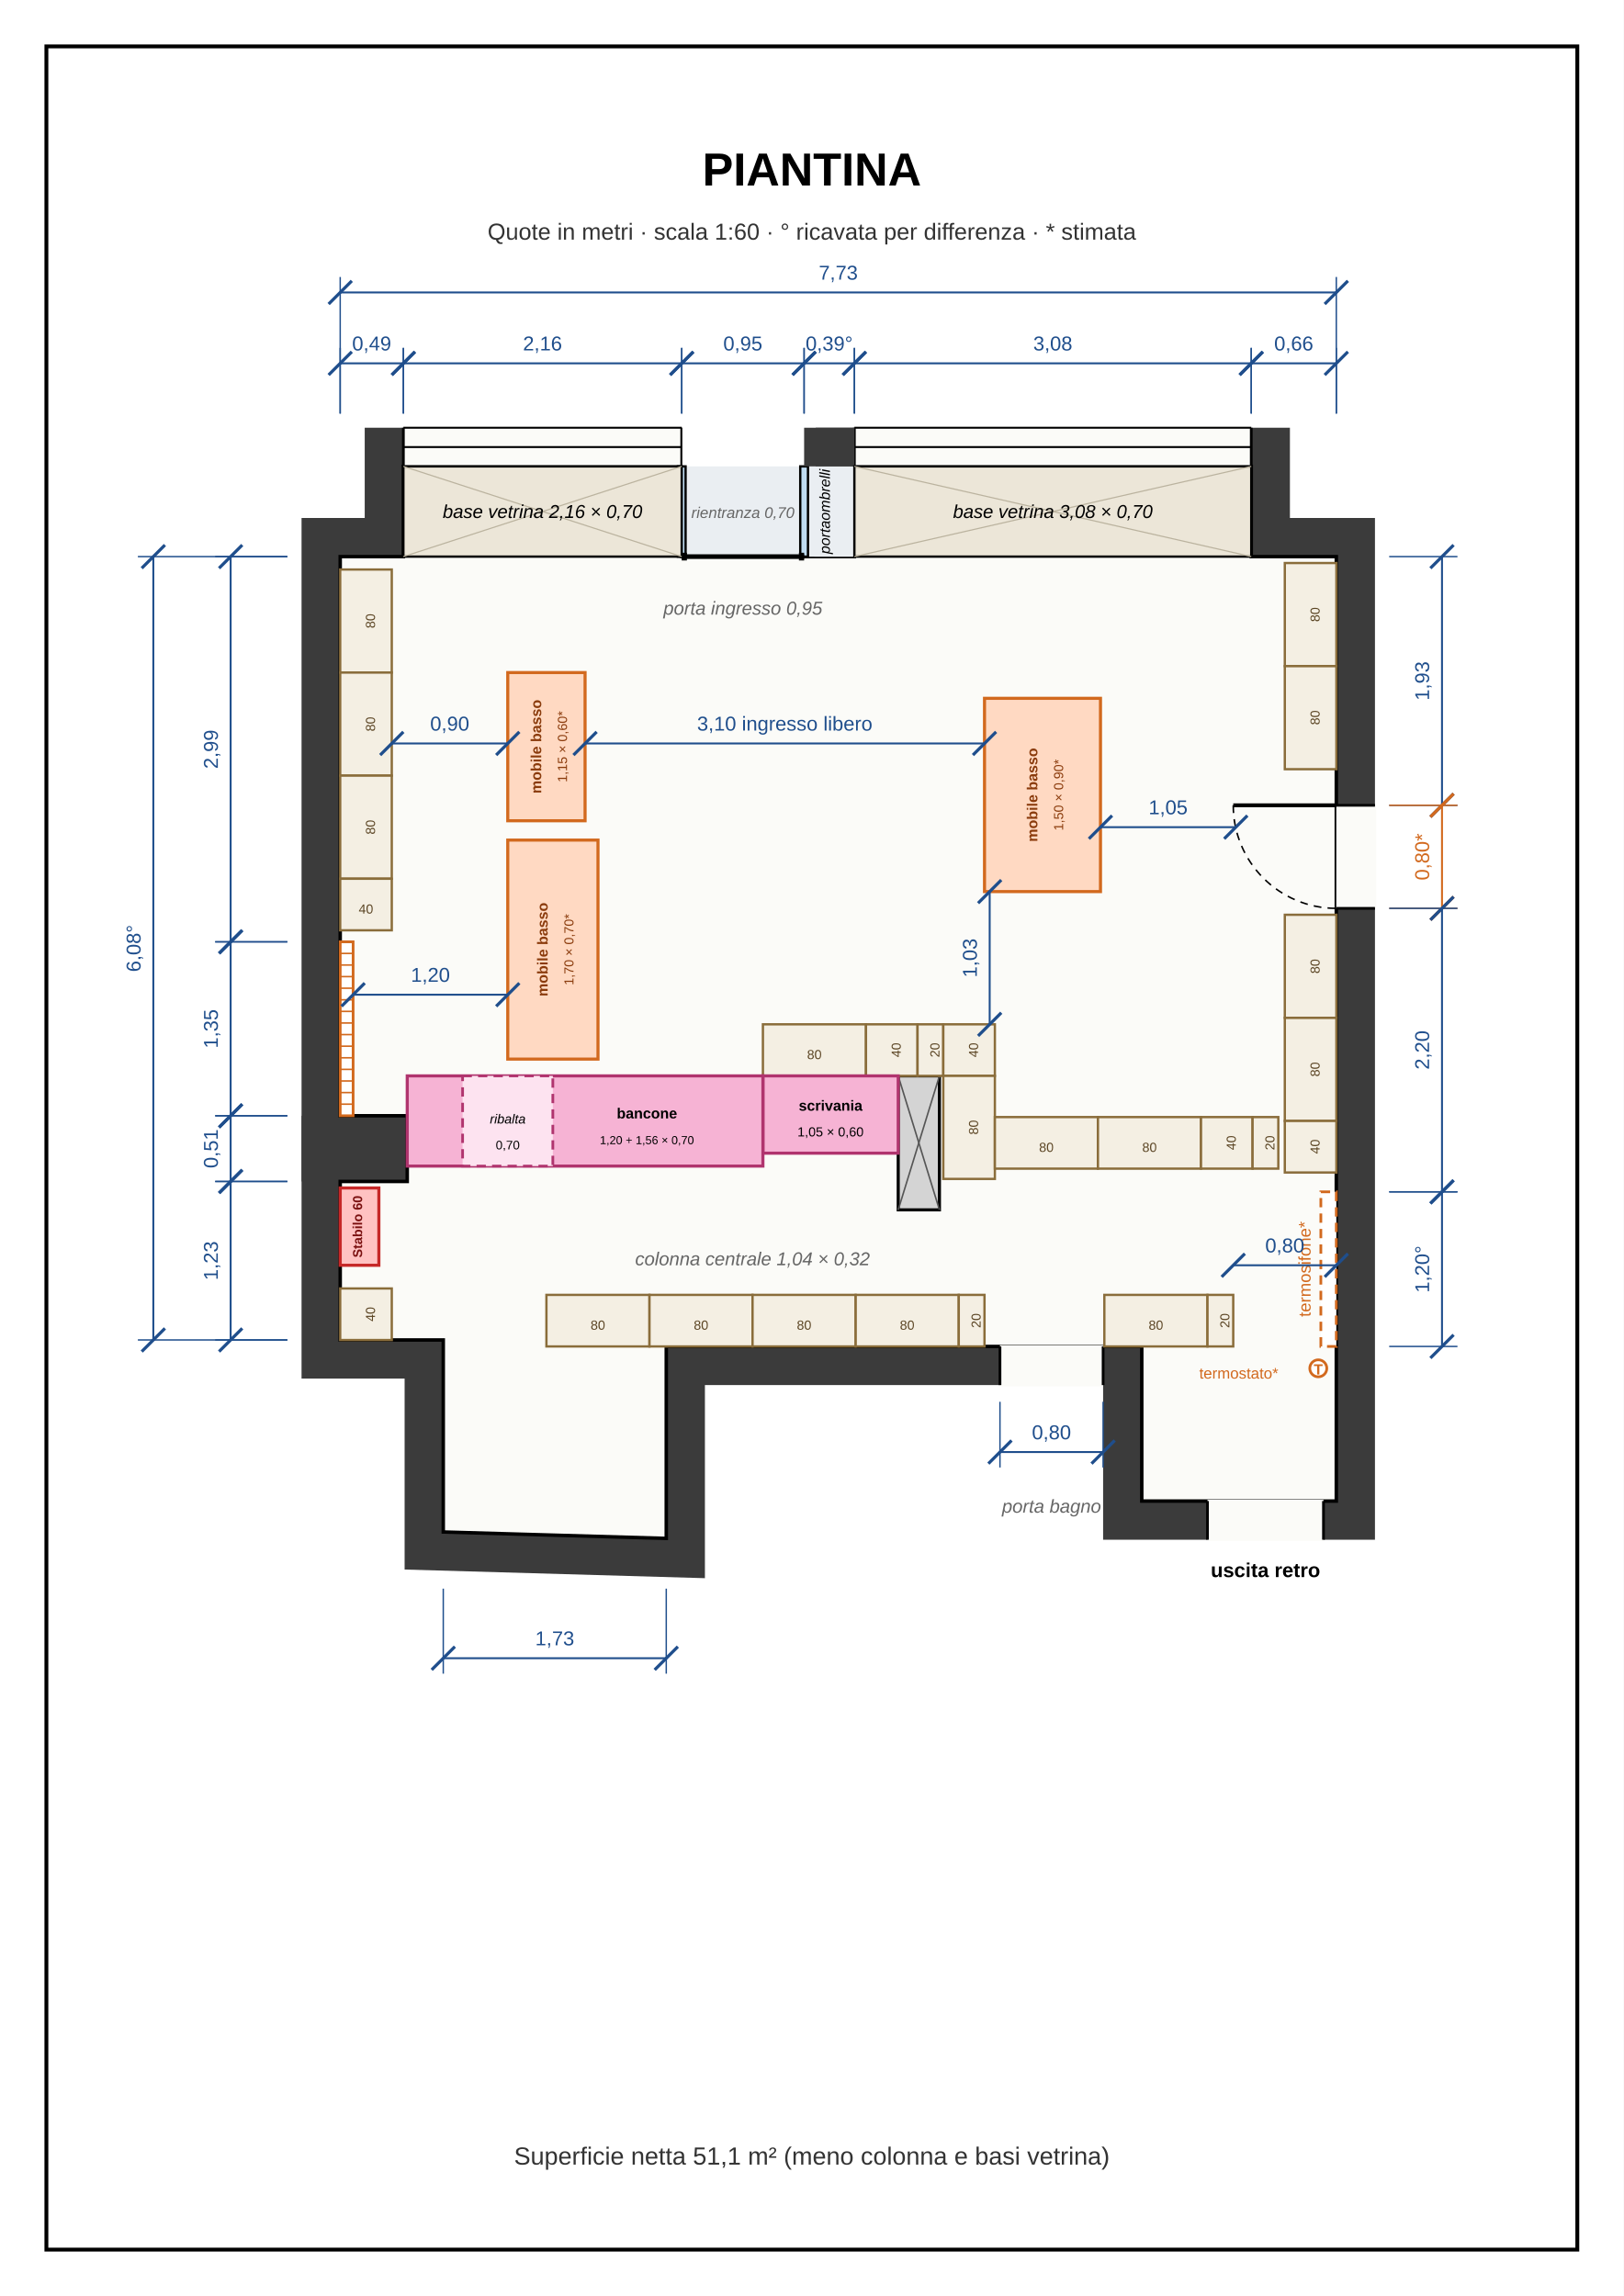
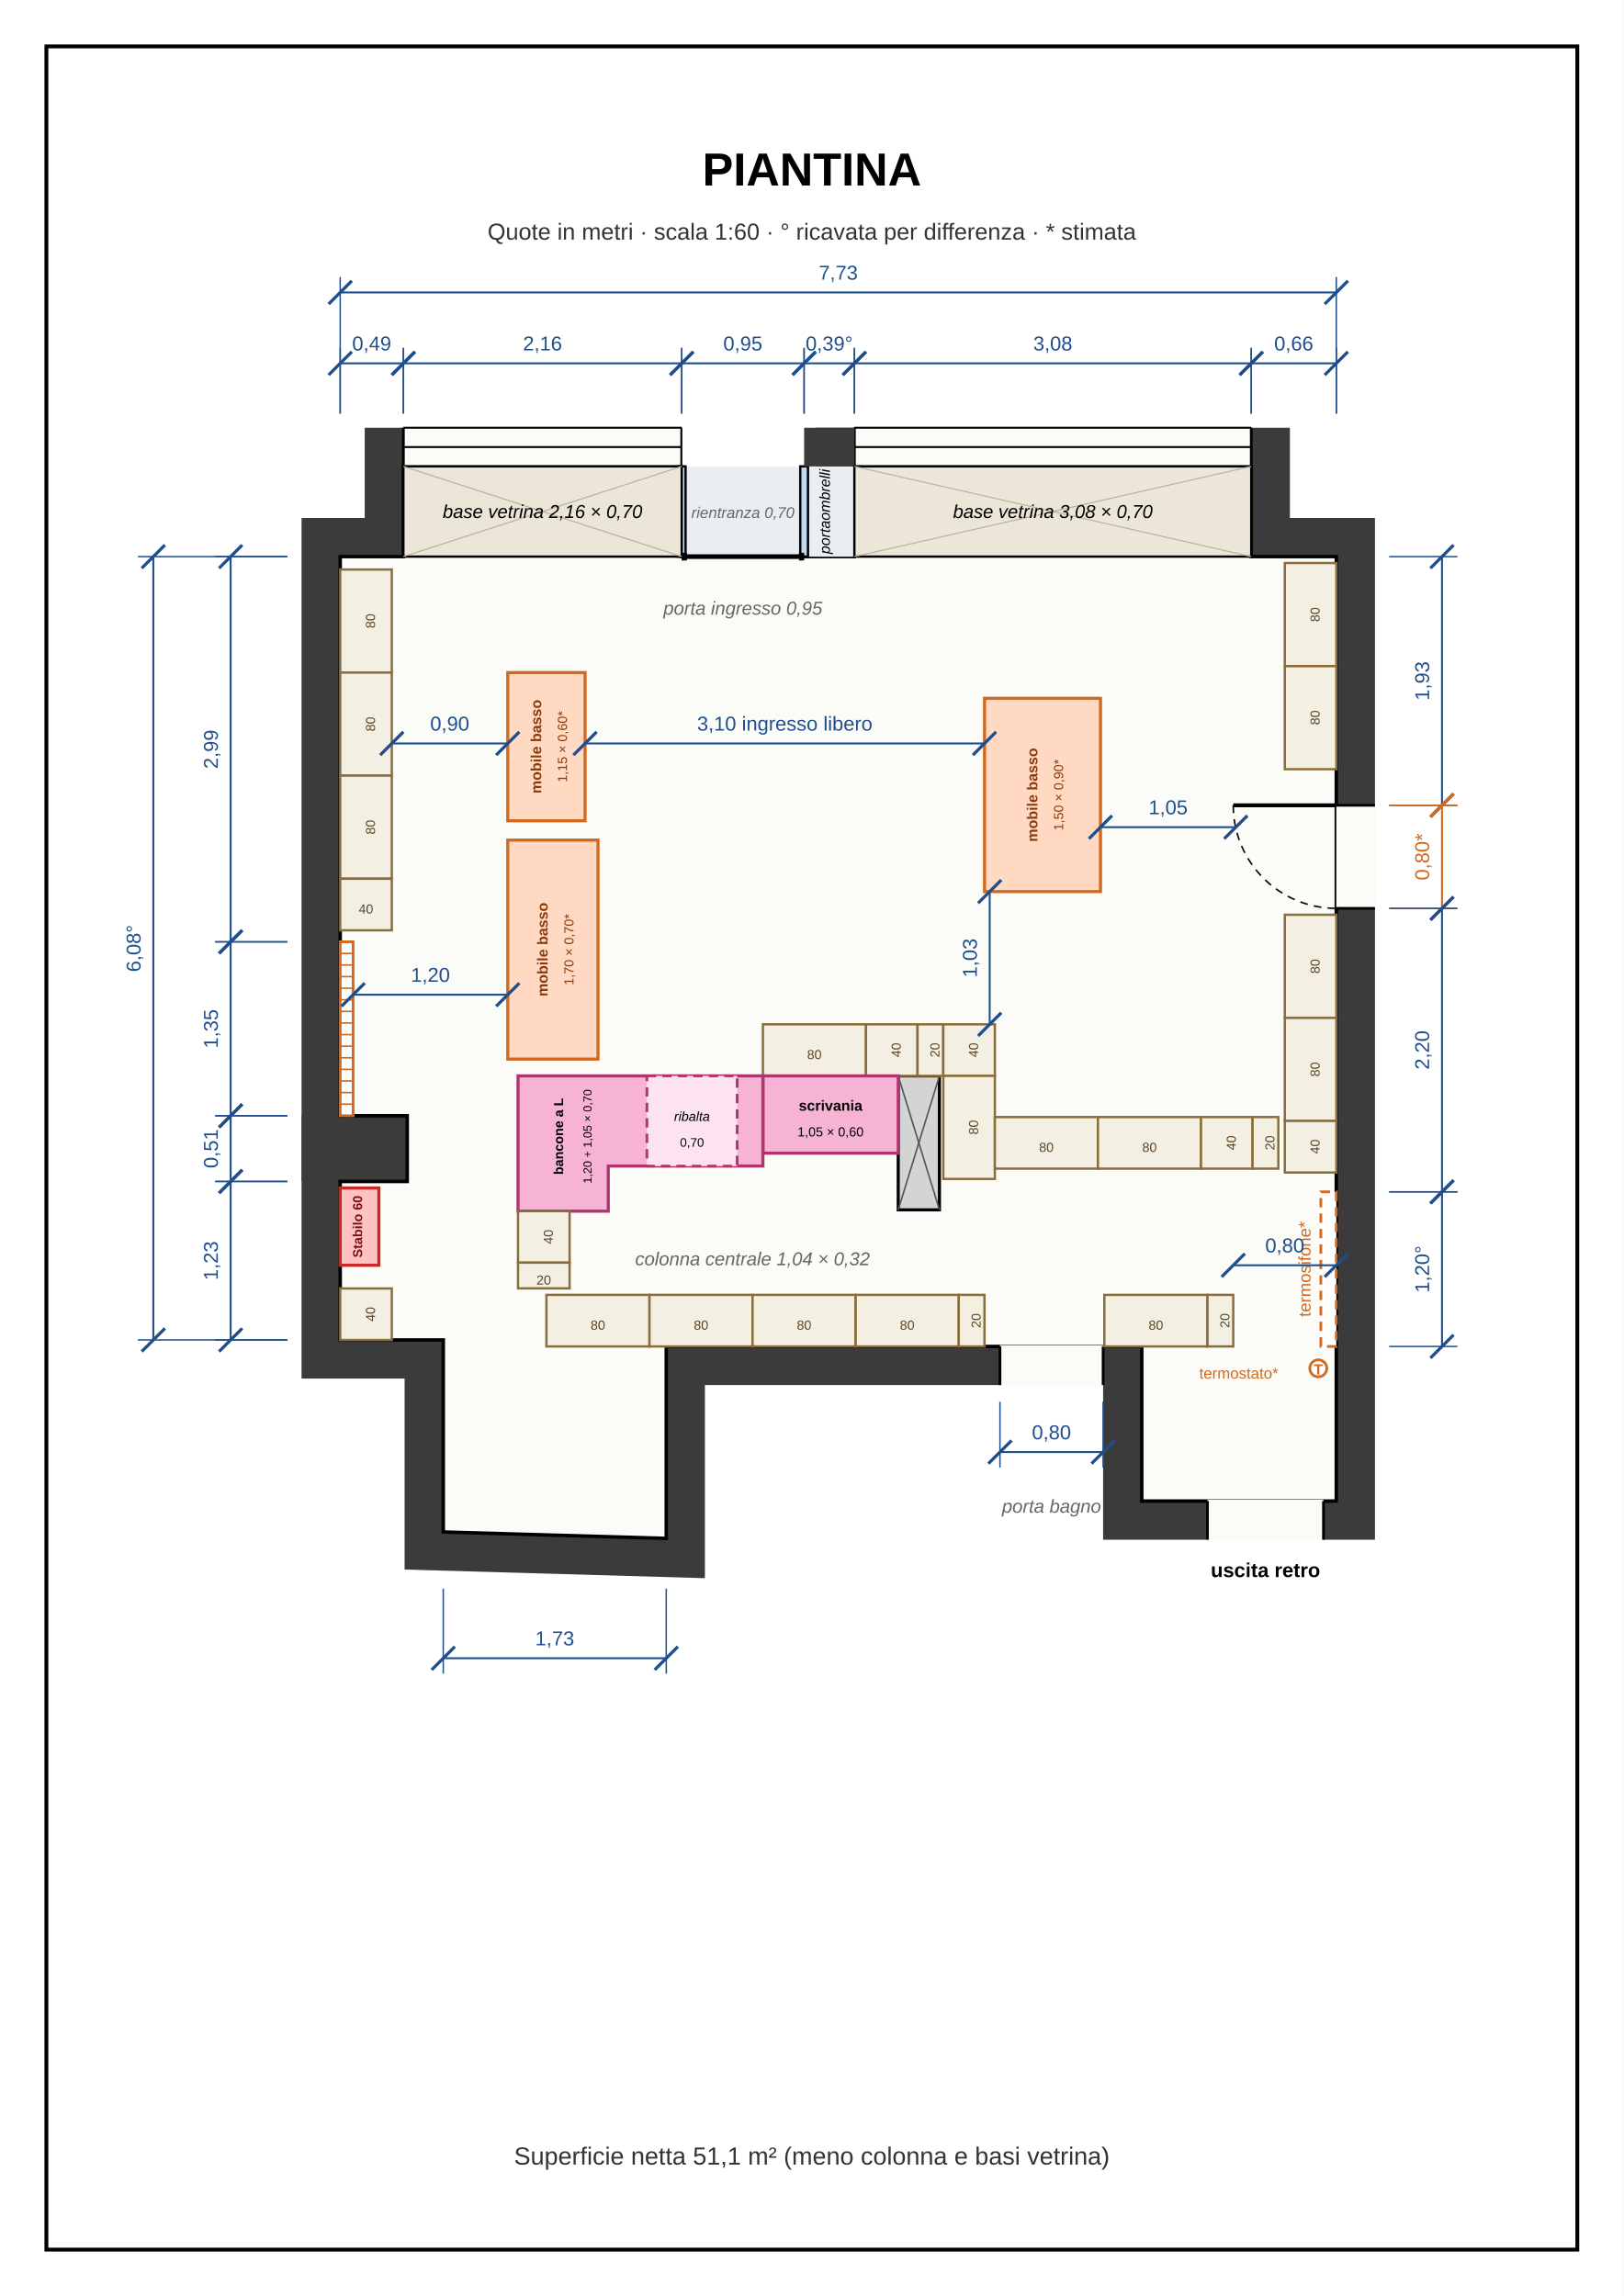
<svg xmlns="http://www.w3.org/2000/svg" width="210mm" height="297mm" viewBox="0 0 210 297" font-family="Arial, Helvetica, sans-serif">
  <defs>
    <pattern id="hatch" width="1.6" height="1.6" patternUnits="userSpaceOnUse" patternTransform="rotate(45)">
      <line x1="0" y1="0" x2="0" y2="1.6" stroke="#777" stroke-width="0.25" />
    </pattern>
  </defs>
  <rect width="210" height="297" fill="#ffffff" />
  <rect x="6" y="6" width="198" height="285" fill="none" stroke="#000" stroke-width="0.5" />
  <polygon points="44.00,72.00 52.17,72.00 52.17,60.33 88.17,60.33 88.17,72.00 110.50,72.00 110.50,60.33 161.83,60.33 161.83,72.00 172.83,72.00 172.83,194.17 147.67,194.17 147.67,174.17 86.17,174.17 86.17,199.00 57.33,198.17 57.33,173.33 44.00,173.33 44.00,152.83 52.67,152.83 52.67,144.33 44.00,144.33" fill="none" stroke="#3b3b3b" stroke-width="10.00" stroke-linejoin="miter" stroke-miterlimit="10" />
  <polygon points="44.00,72.00 52.17,72.00 52.17,60.33 88.17,60.33 88.17,72.00 110.50,72.00 110.50,60.33 161.83,60.33 161.83,72.00 172.83,72.00 172.83,194.17 147.67,194.17 147.67,174.17 86.17,174.17 86.17,199.00 57.33,198.17 57.33,173.33 44.00,173.33 44.00,152.83 52.67,152.83 52.67,144.33 44.00,144.33" fill="#fbfbf8" stroke="none" />
  <rect x="39.00" y="144.33" width="13.67" height="8.50" fill="#3b3b3b" stroke="none" stroke-width="0.25" />
  <polygon points="44.00,72.00 52.17,72.00 52.17,60.33 88.17,60.33 88.17,72.00 110.50,72.00 110.50,60.33 161.83,60.33 161.83,72.00 172.83,72.00 172.83,194.17 147.67,194.17 147.67,174.17 86.17,174.17 86.17,199.00 57.33,198.17 57.33,173.33 44.00,173.33 44.00,152.83 52.67,152.83 52.67,144.33 44.00,144.33" fill="none" stroke="#000" stroke-width="0.45" stroke-linejoin="miter" />
  <rect x="52.17" y="55.17" width="36.00" height="5.33" fill="#fbfbf8" stroke="none" stroke-width="0.25" />
  <line x1="52.17" y1="55.33" x2="52.17" y2="60.33" stroke="#000" stroke-width="0.35" />
  <line x1="88.17" y1="55.33" x2="88.17" y2="60.33" stroke="#000" stroke-width="0.35" />
  <line x1="52.17" y1="55.33" x2="88.17" y2="55.33" stroke="#000" stroke-width="0.25" />
  <line x1="52.17" y1="57.83" x2="88.17" y2="57.83" stroke="#000" stroke-width="0.25" />
  <line x1="52.17" y1="60.33" x2="88.17" y2="60.33" stroke="#000" stroke-width="0.25" />
  <rect x="110.50" y="55.17" width="51.33" height="5.33" fill="#fbfbf8" stroke="none" stroke-width="0.25" />
  <line x1="110.50" y1="55.33" x2="110.50" y2="60.33" stroke="#000" stroke-width="0.35" />
  <line x1="161.83" y1="55.33" x2="161.83" y2="60.33" stroke="#000" stroke-width="0.35" />
  <line x1="110.50" y1="55.33" x2="161.83" y2="55.33" stroke="#000" stroke-width="0.25" />
  <line x1="110.50" y1="57.83" x2="161.83" y2="57.83" stroke="#000" stroke-width="0.25" />
  <line x1="110.50" y1="60.33" x2="161.83" y2="60.33" stroke="#000" stroke-width="0.25" />
  <rect x="88.17" y="60.33" width="5.17" height="11.67" fill="#fbfbf8" stroke="none" stroke-width="0.25" />
  <rect x="88.25" y="55.17" width="5.25" height="5.25" fill="#ffffff" stroke="none" stroke-width="0.25" />
  <rect x="105.33" y="60.33" width="5.17" height="11.67" fill="#fbfbf8" stroke="none" stroke-width="0.25" />
  <rect x="88.17" y="66.83" width="22.33" height="5.17" fill="#fbfbf8" stroke="none" stroke-width="0.25" />
  <line x1="88.17" y1="67.00" x2="88.17" y2="72.00" stroke="#000" stroke-width="0.35" />
  <line x1="110.50" y1="67.00" x2="110.50" y2="72.00" stroke="#000" stroke-width="0.35" />
  <rect x="88.17" y="60.33" width="22.33" height="11.67" fill="#eaeef2" stroke="none" stroke-width="0.25" />
  <rect x="87.67" y="60.33" width="1.00" height="11.67" fill="#bfdcf2" stroke="#000" stroke-width="0.3" />
  <rect x="103.50" y="60.33" width="1.00" height="11.67" fill="#bfdcf2" stroke="#000" stroke-width="0.3" />
  <line x1="88.17" y1="72.00" x2="104.00" y2="72.00" stroke="#000" stroke-width="0.6" />
  <rect x="88.17" y="71.50" width="0.67" height="1.00" fill="#000" stroke="none" stroke-width="0.25" />
  <rect x="103.33" y="71.50" width="0.67" height="1.00" fill="#000" stroke="none" stroke-width="0.25" />
  <rect x="104.00" y="55.33" width="6.50" height="5.00" fill="#3b3b3b" stroke="none" stroke-width="0.25" />
  <rect x="172.83" y="104.17" width="5.17" height="13.33" fill="#fbfbf8" stroke="none" stroke-width="0.25" />
  <line x1="172.83" y1="104.17" x2="177.83" y2="104.17" stroke="#000" stroke-width="0.35" />
  <line x1="172.83" y1="117.50" x2="177.83" y2="117.50" stroke="#000" stroke-width="0.35" />
  <line x1="172.83" y1="104.17" x2="159.50" y2="104.17" stroke="#000" stroke-width="0.5" />
  <path d="M 159.50 104.17 A 13.33 13.33 0 0 0 172.83 117.50" fill="none" stroke="#000" stroke-width="0.2" stroke-dasharray="1 0.8" />
  <rect x="129.33" y="174.00" width="13.33" height="5.33" fill="#fbfbf8" stroke="none" stroke-width="0.25" />
  <line x1="129.33" y1="174.17" x2="129.33" y2="179.17" stroke="#000" stroke-width="0.35" />
  <line x1="142.67" y1="174.17" x2="142.67" y2="179.17" stroke="#000" stroke-width="0.35" />
  <rect x="156.17" y="194.00" width="15.00" height="5.33" fill="#fbfbf8" stroke="none" stroke-width="0.25" />
  <line x1="156.17" y1="194.17" x2="156.17" y2="199.17" stroke="#000" stroke-width="0.35" />
  <line x1="171.17" y1="194.17" x2="171.17" y2="199.17" stroke="#000" stroke-width="0.35" />
  <rect x="156.17" y="194.00" width="15.00" height="5.33" fill="none" stroke="none" stroke-width="0.25" />
  <rect x="52.17" y="60.33" width="36.00" height="11.67" fill="#ece6d8" stroke="#000" stroke-width="0.3" />
  <line x1="52.17" y1="60.33" x2="88.17" y2="72.00" stroke="#bbb39f" stroke-width="0.15" />
  <line x1="52.17" y1="72.00" x2="88.17" y2="60.33" stroke="#bbb39f" stroke-width="0.15" />
  <rect x="110.50" y="60.33" width="51.33" height="11.67" fill="#ece6d8" stroke="#000" stroke-width="0.3" />
  <line x1="110.50" y1="60.33" x2="161.83" y2="72.00" stroke="#bbb39f" stroke-width="0.15" />
  <line x1="110.50" y1="72.00" x2="161.83" y2="60.33" stroke="#bbb39f" stroke-width="0.15" />
  <rect x="116.17" y="139.17" width="5.33" height="17.33" fill="#d4d4d4" stroke="#000" stroke-width="0.4" />
  <line x1="116.17" y1="139.17" x2="121.50" y2="156.50" stroke="#555" stroke-width="0.2" />
  <line x1="121.50" y1="139.17" x2="116.17" y2="156.50" stroke="#555" stroke-width="0.2" />
  <rect x="44.00" y="121.83" width="1.67" height="22.50" fill="#fff" stroke="#d2691e" stroke-width="0.35" />
  <line x1="44.00" y1="123.33" x2="45.67" y2="123.33" stroke="#d2691e" stroke-width="0.2" />
  <line x1="44.00" y1="124.83" x2="45.67" y2="124.83" stroke="#d2691e" stroke-width="0.2" />
  <line x1="44.00" y1="126.33" x2="45.67" y2="126.33" stroke="#d2691e" stroke-width="0.2" />
  <line x1="44.00" y1="127.83" x2="45.67" y2="127.83" stroke="#d2691e" stroke-width="0.2" />
  <line x1="44.00" y1="129.33" x2="45.67" y2="129.33" stroke="#d2691e" stroke-width="0.2" />
  <line x1="44.00" y1="130.83" x2="45.67" y2="130.83" stroke="#d2691e" stroke-width="0.2" />
  <line x1="44.00" y1="132.33" x2="45.67" y2="132.33" stroke="#d2691e" stroke-width="0.2" />
  <line x1="44.00" y1="133.83" x2="45.67" y2="133.83" stroke="#d2691e" stroke-width="0.2" />
  <line x1="44.00" y1="135.33" x2="45.67" y2="135.33" stroke="#d2691e" stroke-width="0.2" />
  <line x1="44.00" y1="136.83" x2="45.67" y2="136.83" stroke="#d2691e" stroke-width="0.2" />
  <line x1="44.00" y1="138.33" x2="45.67" y2="138.33" stroke="#d2691e" stroke-width="0.2" />
  <line x1="44.00" y1="139.83" x2="45.67" y2="139.83" stroke="#d2691e" stroke-width="0.2" />
  <line x1="44.00" y1="141.33" x2="45.67" y2="141.33" stroke="#d2691e" stroke-width="0.2" />
  <line x1="44.00" y1="142.83" x2="45.67" y2="142.83" stroke="#d2691e" stroke-width="0.2" />
  <rect x="170.83" y="154.17" width="2.00" height="20.00" fill="#fff" stroke="#d2691e" stroke-width="0.35" stroke-dasharray="1.2 0.8" />
  <text x="169.50" y="164.17" font-size="2.2" fill="#d2691e" text-anchor="middle" font-weight="normal" font-style="normal" transform="rotate(-90 169.50 164.17)">termosifone*</text>
  <circle cx="170.50" cy="177.00" r="1.1" fill="#fff" stroke="#d2691e" stroke-width="0.35" />
  <text x="170.50" y="177.80" font-size="1.9" fill="#d2691e" text-anchor="middle" font-weight="bold">T</text>
  <text x="165.33" y="178.33" font-size="2.0" fill="#d2691e" text-anchor="end" font-weight="normal" font-style="normal">termostato*</text>
  <text x="70.17" y="67.00" font-size="2.4" fill="#000" text-anchor="middle" font-weight="normal" font-style="italic">base vetrina 2,16 × 0,70</text>
  <text x="136.17" y="67.00" font-size="2.4" fill="#000" text-anchor="middle" font-weight="normal" font-style="italic">base vetrina 3,08 × 0,70</text>
  <text x="96.08" y="79.50" font-size="2.4" fill="#666666" text-anchor="middle" font-weight="normal" font-style="italic">porta ingresso 0,95</text>
  <text x="96.08" y="67.00" font-size="2.0" fill="#666666" text-anchor="middle" font-weight="normal" font-style="italic">rientranza 0,70</text>
  <text x="107.33" y="66.17" font-size="1.9" fill="#000" text-anchor="middle" font-weight="normal" font-style="italic" transform="rotate(-90 107.33 66.17)">portaombrelli</text>
  <text x="97.33" y="163.67" font-size="2.4" fill="#666666" text-anchor="middle" font-weight="normal" font-style="italic">colonna centrale 1,04 × 0,32</text>
  <text x="136.00" y="195.67" font-size="2.4" fill="#666666" text-anchor="middle" font-weight="normal" font-style="italic">porta bagno</text>
  <text x="163.67" y="204.00" font-size="2.6" fill="#000" text-anchor="middle" font-weight="bold" font-style="normal">uscita retro</text>
  <rect x="44.00" y="73.67" width="6.67" height="13.33" fill="#f4efe3" stroke="#8a6d3b" stroke-width="0.3" />
  <text x="48.50" y="80.33" font-size="1.7" fill="#5b4524" text-anchor="middle" font-weight="normal" font-style="normal" transform="rotate(-90 48.50 80.33)">80</text>
  <rect x="44.00" y="87.00" width="6.67" height="13.33" fill="#f4efe3" stroke="#8a6d3b" stroke-width="0.3" />
  <text x="48.50" y="93.67" font-size="1.7" fill="#5b4524" text-anchor="middle" font-weight="normal" font-style="normal" transform="rotate(-90 48.50 93.67)">80</text>
  <rect x="44.00" y="100.33" width="6.67" height="13.33" fill="#f4efe3" stroke="#8a6d3b" stroke-width="0.3" />
  <text x="48.50" y="107.00" font-size="1.7" fill="#5b4524" text-anchor="middle" font-weight="normal" font-style="normal" transform="rotate(-90 48.50 107.00)">80</text>
  <rect x="44.00" y="113.67" width="6.67" height="6.67" fill="#f4efe3" stroke="#8a6d3b" stroke-width="0.3" />
  <text x="47.33" y="118.17" font-size="1.7" fill="#5b4524" text-anchor="middle" font-weight="normal" font-style="normal">40</text>
  <rect x="44.00" y="166.67" width="6.67" height="6.67" fill="#f4efe3" stroke="#8a6d3b" stroke-width="0.3" />
  <text x="48.50" y="170.00" font-size="1.7" fill="#5b4524" text-anchor="middle" font-weight="normal" font-style="normal" transform="rotate(-90 48.50 170.00)">40</text>
  <rect x="70.67" y="167.50" width="13.33" height="6.67" fill="#f4efe3" stroke="#8a6d3b" stroke-width="0.3" />
  <text x="77.33" y="172.00" font-size="1.7" fill="#5b4524" text-anchor="middle" font-weight="normal" font-style="normal">80</text>
  <rect x="84.00" y="167.50" width="13.33" height="6.67" fill="#f4efe3" stroke="#8a6d3b" stroke-width="0.3" />
  <text x="90.67" y="172.00" font-size="1.7" fill="#5b4524" text-anchor="middle" font-weight="normal" font-style="normal">80</text>
  <rect x="97.33" y="167.50" width="13.33" height="6.67" fill="#f4efe3" stroke="#8a6d3b" stroke-width="0.3" />
  <text x="104.00" y="172.00" font-size="1.7" fill="#5b4524" text-anchor="middle" font-weight="normal" font-style="normal">80</text>
  <rect x="110.67" y="167.50" width="13.33" height="6.67" fill="#f4efe3" stroke="#8a6d3b" stroke-width="0.3" />
  <text x="117.33" y="172.00" font-size="1.7" fill="#5b4524" text-anchor="middle" font-weight="normal" font-style="normal">80</text>
  <rect x="124.00" y="167.50" width="3.33" height="6.67" fill="#f4efe3" stroke="#8a6d3b" stroke-width="0.3" />
  <text x="126.83" y="170.83" font-size="1.7" fill="#5b4524" text-anchor="middle" font-weight="normal" font-style="normal" transform="rotate(-90 126.83 170.83)">20</text>
  <rect x="142.83" y="167.50" width="13.33" height="6.67" fill="#f4efe3" stroke="#8a6d3b" stroke-width="0.3" />
  <text x="149.50" y="172.00" font-size="1.7" fill="#5b4524" text-anchor="middle" font-weight="normal" font-style="normal">80</text>
  <rect x="156.17" y="167.50" width="3.33" height="6.67" fill="#f4efe3" stroke="#8a6d3b" stroke-width="0.3" />
  <text x="159.00" y="170.83" font-size="1.7" fill="#5b4524" text-anchor="middle" font-weight="normal" font-style="normal" transform="rotate(-90 159.00 170.83)">20</text>
  <line x1="159.50" y1="163.67" x2="172.83" y2="163.67" stroke="#1f4e8c" stroke-width="0.25" />
  <line x1="158.00" y1="165.17" x2="161.00" y2="162.17" stroke="#1f4e8c" stroke-width="0.4" />
  <line x1="171.33" y1="165.17" x2="174.33" y2="162.17" stroke="#1f4e8c" stroke-width="0.4" />
  <text x="166.17" y="162.00" font-size="2.6" fill="#1f4e8c" text-anchor="middle" font-weight="normal" font-style="normal">0,80</text>
  <rect x="166.17" y="72.83" width="6.67" height="13.33" fill="#f4efe3" stroke="#8a6d3b" stroke-width="0.3" />
  <text x="170.67" y="79.50" font-size="1.7" fill="#5b4524" text-anchor="middle" font-weight="normal" font-style="normal" transform="rotate(-90 170.67 79.50)">80</text>
  <rect x="166.17" y="86.17" width="6.67" height="13.33" fill="#f4efe3" stroke="#8a6d3b" stroke-width="0.3" />
  <text x="170.67" y="92.83" font-size="1.7" fill="#5b4524" text-anchor="middle" font-weight="normal" font-style="normal" transform="rotate(-90 170.67 92.83)">80</text>
  <rect x="166.17" y="118.33" width="6.67" height="13.33" fill="#f4efe3" stroke="#8a6d3b" stroke-width="0.3" />
  <text x="170.67" y="125.00" font-size="1.7" fill="#5b4524" text-anchor="middle" font-weight="normal" font-style="normal" transform="rotate(-90 170.67 125.00)">80</text>
  <rect x="166.17" y="131.67" width="6.67" height="13.33" fill="#f4efe3" stroke="#8a6d3b" stroke-width="0.3" />
  <text x="170.67" y="138.33" font-size="1.7" fill="#5b4524" text-anchor="middle" font-weight="normal" font-style="normal" transform="rotate(-90 170.67 138.33)">80</text>
  <rect x="166.17" y="145.00" width="6.67" height="6.67" fill="#f4efe3" stroke="#8a6d3b" stroke-width="0.3" />
  <text x="170.67" y="148.33" font-size="1.7" fill="#5b4524" text-anchor="middle" font-weight="normal" font-style="normal" transform="rotate(-90 170.67 148.33)">40</text>
  <rect x="98.67" y="132.50" width="13.33" height="6.67" fill="#f4efe3" stroke="#8a6d3b" stroke-width="0.3" />
  <text x="105.33" y="137.00" font-size="1.7" fill="#5b4524" text-anchor="middle" font-weight="normal" font-style="normal">80</text>
  <rect x="112.00" y="132.50" width="6.67" height="6.67" fill="#f4efe3" stroke="#8a6d3b" stroke-width="0.3" />
  <text x="116.50" y="135.83" font-size="1.7" fill="#5b4524" text-anchor="middle" font-weight="normal" font-style="normal" transform="rotate(-90 116.50 135.83)">40</text>
  <rect x="118.67" y="132.50" width="3.33" height="6.67" fill="#f4efe3" stroke="#8a6d3b" stroke-width="0.3" />
  <text x="121.50" y="135.83" font-size="1.7" fill="#5b4524" text-anchor="middle" font-weight="normal" font-style="normal" transform="rotate(-90 121.50 135.83)">20</text>
  <rect x="122.00" y="132.50" width="6.67" height="6.67" fill="#f4efe3" stroke="#8a6d3b" stroke-width="0.3" />
  <text x="126.50" y="135.83" font-size="1.7" fill="#5b4524" text-anchor="middle" font-weight="normal" font-style="normal" transform="rotate(-90 126.50 135.83)">40</text>
  <rect x="122.00" y="139.17" width="6.67" height="13.33" fill="#f4efe3" stroke="#8a6d3b" stroke-width="0.3" />
  <text x="126.50" y="145.83" font-size="1.7" fill="#5b4524" text-anchor="middle" font-weight="normal" font-style="normal" transform="rotate(-90 126.50 145.83)">80</text>
  <rect x="128.67" y="144.50" width="13.33" height="6.67" fill="#f4efe3" stroke="#8a6d3b" stroke-width="0.3" />
  <text x="135.33" y="149.00" font-size="1.7" fill="#5b4524" text-anchor="middle" font-weight="normal" font-style="normal">80</text>
  <rect x="142.00" y="144.50" width="13.33" height="6.67" fill="#f4efe3" stroke="#8a6d3b" stroke-width="0.3" />
  <text x="148.67" y="149.00" font-size="1.7" fill="#5b4524" text-anchor="middle" font-weight="normal" font-style="normal">80</text>
  <rect x="155.33" y="144.50" width="6.67" height="6.67" fill="#f4efe3" stroke="#8a6d3b" stroke-width="0.3" />
  <text x="159.83" y="147.83" font-size="1.7" fill="#5b4524" text-anchor="middle" font-weight="normal" font-style="normal" transform="rotate(-90 159.83 147.83)">40</text>
  <rect x="162.00" y="144.50" width="3.33" height="6.67" fill="#f4efe3" stroke="#8a6d3b" stroke-width="0.3" />
  <text x="164.83" y="147.83" font-size="1.7" fill="#5b4524" text-anchor="middle" font-weight="normal" font-style="normal" transform="rotate(-90 164.83 147.83)">20</text>
  <rect x="98.67" y="139.17" width="17.50" height="10.00" fill="#f6b3d4" stroke="#b0346e" stroke-width="0.4" />
  <text x="107.42" y="143.67" font-size="1.9" fill="#000" text-anchor="middle" font-weight="bold" font-style="normal">scrivania</text>
  <text x="107.42" y="147.00" font-size="1.7" fill="#000" text-anchor="middle" font-weight="normal" font-style="normal">1,05 × 0,60</text>
-   <rect x="52.67" y="139.17" width="46.00" height="11.67" fill="#f6b3d4" stroke="#b0346e" stroke-width="0.4" />
-   <rect x="59.83" y="139.17" width="11.67" height="11.67" fill="#fde3f0" stroke="#b0346e" stroke-width="0.35" stroke-dasharray="1.2 0.8" />
-   <text x="65.67" y="145.33" font-size="1.7" fill="#000" text-anchor="middle" font-weight="normal" font-style="italic">ribalta</text>
-   <text x="65.67" y="148.67" font-size="1.6" fill="#000" text-anchor="middle" font-weight="normal" font-style="normal">0,70</text>
-   <text x="83.67" y="144.67" font-size="1.9" fill="#000" text-anchor="middle" font-weight="bold" font-style="normal">bancone</text>
-   <text x="83.67" y="148.00" font-size="1.5" fill="#000" text-anchor="middle" font-weight="normal" font-style="normal">1,20 + 1,56 × 0,70</text>
+   <polygon points="67.00,139.17 98.67,139.17 98.67,150.83 78.67,150.83 78.67,156.67 67.00,156.67" fill="#f6b3d4" stroke="#b0346e" stroke-width="0.4" />
+   <rect x="83.67" y="139.17" width="11.67" height="11.67" fill="#fde3f0" stroke="#b0346e" stroke-width="0.35" stroke-dasharray="1.2 0.8" />
+   <text x="89.50" y="145.00" font-size="1.7" fill="#000" text-anchor="middle" font-weight="normal" font-style="italic">ribalta</text>
+   <text x="89.50" y="148.33" font-size="1.6" fill="#000" text-anchor="middle" font-weight="normal" font-style="normal">0,70</text>
+   <text x="72.83" y="147.00" font-size="1.7" fill="#000" text-anchor="middle" font-weight="bold" font-style="normal" transform="rotate(-90 72.83 147.00)">bancone a L</text>
+   <text x="76.50" y="147.00" font-size="1.5" fill="#000" text-anchor="middle" font-weight="normal" font-style="normal" transform="rotate(-90 76.50 147.00)">1,20 + 1,05 × 0,70</text>
+   <rect x="67.00" y="156.67" width="6.67" height="6.67" fill="#f4efe3" stroke="#8a6d3b" stroke-width="0.3" />
+   <text x="71.50" y="160.00" font-size="1.7" fill="#5b4524" text-anchor="middle" font-weight="normal" font-style="normal" transform="rotate(-90 71.50 160.00)">40</text>
+   <rect x="67.00" y="163.33" width="6.67" height="3.33" fill="#f4efe3" stroke="#8a6d3b" stroke-width="0.3" />
+   <text x="70.33" y="166.17" font-size="1.7" fill="#5b4524" text-anchor="middle" font-weight="normal" font-style="normal">20</text>
  <rect x="65.67" y="87.00" width="10.00" height="19.17" fill="#ffd9c2" stroke="#d2691e" stroke-width="0.4" />
  <text x="70.00" y="96.58" font-size="1.9" fill="#8a3b0c" text-anchor="middle" font-weight="bold" font-style="normal" transform="rotate(-90 70.00 96.58)">mobile basso</text>
  <text x="73.33" y="96.58" font-size="1.7" fill="#8a3b0c" text-anchor="middle" font-weight="normal" font-style="normal" transform="rotate(-90 73.33 96.58)">1,15 × 0,60*</text>
  <rect x="65.67" y="108.67" width="11.67" height="28.33" fill="#ffd9c2" stroke="#d2691e" stroke-width="0.4" />
  <text x="70.83" y="122.83" font-size="1.9" fill="#8a3b0c" text-anchor="middle" font-weight="bold" font-style="normal" transform="rotate(-90 70.83 122.83)">mobile basso</text>
  <text x="74.17" y="122.83" font-size="1.7" fill="#8a3b0c" text-anchor="middle" font-weight="normal" font-style="normal" transform="rotate(-90 74.17 122.83)">1,70 × 0,70*</text>
  <rect x="127.33" y="90.33" width="15.00" height="25.00" fill="#ffd9c2" stroke="#d2691e" stroke-width="0.4" />
  <text x="134.17" y="102.83" font-size="1.9" fill="#8a3b0c" text-anchor="middle" font-weight="bold" font-style="normal" transform="rotate(-90 134.17 102.83)">mobile basso</text>
  <text x="137.50" y="102.83" font-size="1.7" fill="#8a3b0c" text-anchor="middle" font-weight="normal" font-style="normal" transform="rotate(-90 137.50 102.83)">1,50 × 0,90*</text>
  <line x1="50.67" y1="96.17" x2="65.67" y2="96.17" stroke="#1f4e8c" stroke-width="0.25" />
  <line x1="49.17" y1="97.67" x2="52.17" y2="94.67" stroke="#1f4e8c" stroke-width="0.4" />
  <line x1="64.17" y1="97.67" x2="67.17" y2="94.67" stroke="#1f4e8c" stroke-width="0.4" />
  <text x="58.17" y="94.50" font-size="2.6" fill="#1f4e8c" text-anchor="middle" font-weight="normal" font-style="normal">0,90</text>
  <line x1="45.67" y1="128.67" x2="65.67" y2="128.67" stroke="#1f4e8c" stroke-width="0.25" />
  <line x1="44.17" y1="130.17" x2="47.17" y2="127.17" stroke="#1f4e8c" stroke-width="0.4" />
  <line x1="64.17" y1="130.17" x2="67.17" y2="127.17" stroke="#1f4e8c" stroke-width="0.4" />
  <text x="55.67" y="127.00" font-size="2.6" fill="#1f4e8c" text-anchor="middle" font-weight="normal" font-style="normal">1,20</text>
  <line x1="75.67" y1="96.17" x2="127.33" y2="96.17" stroke="#1f4e8c" stroke-width="0.25" />
  <line x1="74.17" y1="97.67" x2="77.17" y2="94.67" stroke="#1f4e8c" stroke-width="0.4" />
  <line x1="125.83" y1="97.67" x2="128.83" y2="94.67" stroke="#1f4e8c" stroke-width="0.4" />
  <text x="101.50" y="94.50" font-size="2.6" fill="#1f4e8c" text-anchor="middle" font-weight="normal" font-style="normal">3,10 ingresso libero</text>
  <line x1="142.33" y1="107.00" x2="159.83" y2="107.00" stroke="#1f4e8c" stroke-width="0.25" />
  <line x1="140.83" y1="108.50" x2="143.83" y2="105.50" stroke="#1f4e8c" stroke-width="0.4" />
  <line x1="158.33" y1="108.50" x2="161.33" y2="105.50" stroke="#1f4e8c" stroke-width="0.4" />
  <text x="151.08" y="105.33" font-size="2.6" fill="#1f4e8c" text-anchor="middle" font-weight="normal" font-style="normal">1,05</text>
  <line x1="128.00" y1="115.33" x2="128.00" y2="132.50" stroke="#1f4e8c" stroke-width="0.25" />
  <line x1="126.50" y1="116.83" x2="129.50" y2="113.83" stroke="#1f4e8c" stroke-width="0.4" />
  <line x1="126.50" y1="134.00" x2="129.50" y2="131.00" stroke="#1f4e8c" stroke-width="0.4" />
  <text x="126.33" y="123.92" font-size="2.6" fill="#1f4e8c" text-anchor="middle" font-weight="normal" font-style="normal" transform="rotate(-90 126.33 123.92)">1,03</text>
  <rect x="44.00" y="153.67" width="5.00" height="10.00" fill="#ffc2c2" stroke="#c62828" stroke-width="0.4" />
  <text x="46.83" y="158.67" font-size="1.7" fill="#7a1010" text-anchor="middle" font-weight="bold" font-style="normal" transform="rotate(-90 46.83 158.67)">Stabilo 60</text>
  <line x1="44.00" y1="53.50" x2="44.00" y2="45.00" stroke="#1f4e8c" stroke-width="0.18" />
  <line x1="52.17" y1="53.50" x2="52.17" y2="45.00" stroke="#1f4e8c" stroke-width="0.18" />
  <line x1="44.00" y1="47.00" x2="52.17" y2="47.00" stroke="#1f4e8c" stroke-width="0.25" />
  <line x1="42.50" y1="48.50" x2="45.50" y2="45.50" stroke="#1f4e8c" stroke-width="0.4" />
  <line x1="50.67" y1="48.50" x2="53.67" y2="45.50" stroke="#1f4e8c" stroke-width="0.4" />
  <text x="48.08" y="45.33" font-size="2.6" fill="#1f4e8c" text-anchor="middle" font-weight="normal" font-style="normal">0,49</text>
  <line x1="52.17" y1="53.50" x2="52.17" y2="45.00" stroke="#1f4e8c" stroke-width="0.18" />
  <line x1="88.17" y1="53.50" x2="88.17" y2="45.00" stroke="#1f4e8c" stroke-width="0.18" />
  <line x1="52.17" y1="47.00" x2="88.17" y2="47.00" stroke="#1f4e8c" stroke-width="0.25" />
  <line x1="50.67" y1="48.50" x2="53.67" y2="45.50" stroke="#1f4e8c" stroke-width="0.4" />
  <line x1="86.67" y1="48.50" x2="89.67" y2="45.50" stroke="#1f4e8c" stroke-width="0.4" />
  <text x="70.17" y="45.33" font-size="2.6" fill="#1f4e8c" text-anchor="middle" font-weight="normal" font-style="normal">2,16</text>
  <line x1="88.17" y1="53.50" x2="88.17" y2="45.00" stroke="#1f4e8c" stroke-width="0.18" />
  <line x1="104.00" y1="53.50" x2="104.00" y2="45.00" stroke="#1f4e8c" stroke-width="0.18" />
  <line x1="88.17" y1="47.00" x2="104.00" y2="47.00" stroke="#1f4e8c" stroke-width="0.25" />
  <line x1="86.67" y1="48.50" x2="89.67" y2="45.50" stroke="#1f4e8c" stroke-width="0.4" />
  <line x1="102.50" y1="48.50" x2="105.50" y2="45.50" stroke="#1f4e8c" stroke-width="0.4" />
  <text x="96.08" y="45.33" font-size="2.6" fill="#1f4e8c" text-anchor="middle" font-weight="normal" font-style="normal">0,95</text>
  <line x1="104.00" y1="53.50" x2="104.00" y2="45.00" stroke="#1f4e8c" stroke-width="0.18" />
  <line x1="110.50" y1="53.50" x2="110.50" y2="45.00" stroke="#1f4e8c" stroke-width="0.18" />
  <line x1="104.00" y1="47.00" x2="110.50" y2="47.00" stroke="#1f4e8c" stroke-width="0.25" />
  <line x1="102.50" y1="48.50" x2="105.50" y2="45.50" stroke="#1f4e8c" stroke-width="0.4" />
  <line x1="109.00" y1="48.50" x2="112.00" y2="45.50" stroke="#1f4e8c" stroke-width="0.4" />
  <text x="107.25" y="45.33" font-size="2.6" fill="#1f4e8c" text-anchor="middle" font-weight="normal" font-style="normal">0,39°</text>
  <line x1="110.50" y1="53.50" x2="110.50" y2="45.00" stroke="#1f4e8c" stroke-width="0.18" />
  <line x1="161.83" y1="53.50" x2="161.83" y2="45.00" stroke="#1f4e8c" stroke-width="0.18" />
  <line x1="110.50" y1="47.00" x2="161.83" y2="47.00" stroke="#1f4e8c" stroke-width="0.25" />
  <line x1="109.00" y1="48.50" x2="112.00" y2="45.50" stroke="#1f4e8c" stroke-width="0.4" />
  <line x1="160.33" y1="48.50" x2="163.33" y2="45.50" stroke="#1f4e8c" stroke-width="0.4" />
  <text x="136.17" y="45.33" font-size="2.6" fill="#1f4e8c" text-anchor="middle" font-weight="normal" font-style="normal">3,08</text>
  <line x1="161.83" y1="53.50" x2="161.83" y2="45.00" stroke="#1f4e8c" stroke-width="0.18" />
  <line x1="172.83" y1="53.50" x2="172.83" y2="45.00" stroke="#1f4e8c" stroke-width="0.18" />
  <line x1="161.83" y1="47.00" x2="172.83" y2="47.00" stroke="#1f4e8c" stroke-width="0.25" />
  <line x1="160.33" y1="48.50" x2="163.33" y2="45.50" stroke="#1f4e8c" stroke-width="0.4" />
  <line x1="171.33" y1="48.50" x2="174.33" y2="45.50" stroke="#1f4e8c" stroke-width="0.4" />
  <text x="167.33" y="45.33" font-size="2.6" fill="#1f4e8c" text-anchor="middle" font-weight="normal" font-style="normal">0,66</text>
  <line x1="44.00" y1="53.50" x2="44.00" y2="35.83" stroke="#1f4e8c" stroke-width="0.18" />
  <line x1="172.83" y1="53.50" x2="172.83" y2="35.83" stroke="#1f4e8c" stroke-width="0.18" />
  <line x1="44.00" y1="37.83" x2="172.83" y2="37.83" stroke="#1f4e8c" stroke-width="0.25" />
  <line x1="42.50" y1="39.33" x2="45.50" y2="36.33" stroke="#1f4e8c" stroke-width="0.4" />
  <line x1="171.33" y1="39.33" x2="174.33" y2="36.33" stroke="#1f4e8c" stroke-width="0.4" />
  <text x="108.42" y="36.17" font-size="2.6" fill="#1f4e8c" text-anchor="middle" font-weight="normal" font-style="normal">7,73</text>
  <line x1="179.67" y1="72.00" x2="188.50" y2="72.00" stroke="#1f4e8c" stroke-width="0.18" />
  <line x1="179.67" y1="104.17" x2="188.50" y2="104.17" stroke="#1f4e8c" stroke-width="0.18" />
  <line x1="186.50" y1="72.00" x2="186.50" y2="104.17" stroke="#1f4e8c" stroke-width="0.25" />
  <line x1="185.00" y1="73.50" x2="188.00" y2="70.50" stroke="#1f4e8c" stroke-width="0.4" />
  <line x1="185.00" y1="105.67" x2="188.00" y2="102.67" stroke="#1f4e8c" stroke-width="0.4" />
  <text x="184.83" y="88.08" font-size="2.6" fill="#1f4e8c" text-anchor="middle" font-weight="normal" font-style="normal" transform="rotate(-90 184.83 88.08)">1,93</text>
  <line x1="179.67" y1="104.17" x2="188.50" y2="104.17" stroke="#d2691e" stroke-width="0.18" />
  <line x1="179.67" y1="117.50" x2="188.50" y2="117.50" stroke="#d2691e" stroke-width="0.18" />
  <line x1="186.50" y1="104.17" x2="186.50" y2="117.50" stroke="#d2691e" stroke-width="0.25" />
  <line x1="185.00" y1="105.67" x2="188.00" y2="102.67" stroke="#d2691e" stroke-width="0.4" />
  <line x1="185.00" y1="119.00" x2="188.00" y2="116.00" stroke="#d2691e" stroke-width="0.4" />
  <text x="184.83" y="110.83" font-size="2.6" fill="#d2691e" text-anchor="middle" font-weight="normal" font-style="normal" transform="rotate(-90 184.83 110.83)">0,80*</text>
  <line x1="179.67" y1="117.50" x2="188.50" y2="117.50" stroke="#1f4e8c" stroke-width="0.18" />
  <line x1="179.67" y1="154.17" x2="188.50" y2="154.17" stroke="#1f4e8c" stroke-width="0.18" />
  <line x1="186.50" y1="117.50" x2="186.50" y2="154.17" stroke="#1f4e8c" stroke-width="0.25" />
  <line x1="185.00" y1="119.00" x2="188.00" y2="116.00" stroke="#1f4e8c" stroke-width="0.4" />
  <line x1="185.00" y1="155.67" x2="188.00" y2="152.67" stroke="#1f4e8c" stroke-width="0.4" />
  <text x="184.83" y="135.83" font-size="2.6" fill="#1f4e8c" text-anchor="middle" font-weight="normal" font-style="normal" transform="rotate(-90 184.83 135.83)">2,20</text>
  <line x1="179.67" y1="154.17" x2="188.50" y2="154.17" stroke="#1f4e8c" stroke-width="0.18" />
  <line x1="179.67" y1="174.17" x2="188.50" y2="174.17" stroke="#1f4e8c" stroke-width="0.18" />
  <line x1="186.50" y1="154.17" x2="186.50" y2="174.17" stroke="#1f4e8c" stroke-width="0.25" />
  <line x1="185.00" y1="155.67" x2="188.00" y2="152.67" stroke="#1f4e8c" stroke-width="0.4" />
  <line x1="185.00" y1="175.67" x2="188.00" y2="172.67" stroke="#1f4e8c" stroke-width="0.4" />
  <text x="184.83" y="164.17" font-size="2.6" fill="#1f4e8c" text-anchor="middle" font-weight="normal" font-style="normal" transform="rotate(-90 184.83 164.17)">1,20°</text>
  <line x1="37.17" y1="72.00" x2="27.83" y2="72.00" stroke="#1f4e8c" stroke-width="0.18" />
  <line x1="37.17" y1="121.83" x2="27.83" y2="121.83" stroke="#1f4e8c" stroke-width="0.18" />
  <line x1="29.83" y1="72.00" x2="29.83" y2="121.83" stroke="#1f4e8c" stroke-width="0.25" />
  <line x1="28.33" y1="73.50" x2="31.33" y2="70.50" stroke="#1f4e8c" stroke-width="0.4" />
  <line x1="28.33" y1="123.33" x2="31.33" y2="120.33" stroke="#1f4e8c" stroke-width="0.4" />
  <text x="28.17" y="96.92" font-size="2.6" fill="#1f4e8c" text-anchor="middle" font-weight="normal" font-style="normal" transform="rotate(-90 28.17 96.92)">2,99</text>
  <line x1="37.17" y1="121.83" x2="27.83" y2="121.83" stroke="#1f4e8c" stroke-width="0.18" />
  <line x1="37.17" y1="144.33" x2="27.83" y2="144.33" stroke="#1f4e8c" stroke-width="0.18" />
  <line x1="29.83" y1="121.83" x2="29.83" y2="144.33" stroke="#1f4e8c" stroke-width="0.25" />
  <line x1="28.33" y1="123.33" x2="31.33" y2="120.33" stroke="#1f4e8c" stroke-width="0.4" />
  <line x1="28.33" y1="145.83" x2="31.33" y2="142.83" stroke="#1f4e8c" stroke-width="0.4" />
  <text x="28.17" y="133.08" font-size="2.6" fill="#1f4e8c" text-anchor="middle" font-weight="normal" font-style="normal" transform="rotate(-90 28.17 133.08)">1,35</text>
  <line x1="37.17" y1="144.33" x2="27.83" y2="144.33" stroke="#1f4e8c" stroke-width="0.18" />
  <line x1="37.17" y1="152.83" x2="27.83" y2="152.83" stroke="#1f4e8c" stroke-width="0.18" />
  <line x1="29.83" y1="144.33" x2="29.83" y2="152.83" stroke="#1f4e8c" stroke-width="0.25" />
  <line x1="28.33" y1="145.83" x2="31.33" y2="142.83" stroke="#1f4e8c" stroke-width="0.4" />
  <line x1="28.33" y1="154.33" x2="31.33" y2="151.33" stroke="#1f4e8c" stroke-width="0.4" />
  <text x="28.17" y="148.58" font-size="2.6" fill="#1f4e8c" text-anchor="middle" font-weight="normal" font-style="normal" transform="rotate(-90 28.17 148.58)">0,51</text>
  <line x1="37.17" y1="152.83" x2="27.83" y2="152.83" stroke="#1f4e8c" stroke-width="0.18" />
  <line x1="37.17" y1="173.33" x2="27.83" y2="173.33" stroke="#1f4e8c" stroke-width="0.18" />
  <line x1="29.83" y1="152.83" x2="29.83" y2="173.33" stroke="#1f4e8c" stroke-width="0.25" />
  <line x1="28.33" y1="154.33" x2="31.33" y2="151.33" stroke="#1f4e8c" stroke-width="0.4" />
  <line x1="28.33" y1="174.83" x2="31.33" y2="171.83" stroke="#1f4e8c" stroke-width="0.4" />
  <text x="28.17" y="163.08" font-size="2.6" fill="#1f4e8c" text-anchor="middle" font-weight="normal" font-style="normal" transform="rotate(-90 28.17 163.08)">1,23</text>
  <line x1="37.17" y1="72.00" x2="17.83" y2="72.00" stroke="#1f4e8c" stroke-width="0.18" />
  <line x1="37.17" y1="173.33" x2="17.83" y2="173.33" stroke="#1f4e8c" stroke-width="0.18" />
  <line x1="19.83" y1="72.00" x2="19.83" y2="173.33" stroke="#1f4e8c" stroke-width="0.25" />
  <line x1="18.33" y1="73.50" x2="21.33" y2="70.50" stroke="#1f4e8c" stroke-width="0.4" />
  <line x1="18.33" y1="174.83" x2="21.33" y2="171.83" stroke="#1f4e8c" stroke-width="0.4" />
  <text x="18.17" y="122.67" font-size="2.6" fill="#1f4e8c" text-anchor="middle" font-weight="normal" font-style="normal" transform="rotate(-90 18.17 122.67)">6,08°</text>
  <line x1="57.33" y1="205.50" x2="57.33" y2="216.50" stroke="#1f4e8c" stroke-width="0.18" />
  <line x1="86.17" y1="205.50" x2="86.17" y2="216.50" stroke="#1f4e8c" stroke-width="0.18" />
  <line x1="57.33" y1="214.50" x2="86.17" y2="214.50" stroke="#1f4e8c" stroke-width="0.25" />
  <line x1="55.83" y1="216.00" x2="58.83" y2="213.00" stroke="#1f4e8c" stroke-width="0.4" />
  <line x1="84.67" y1="216.00" x2="87.67" y2="213.00" stroke="#1f4e8c" stroke-width="0.4" />
  <text x="71.75" y="212.83" font-size="2.6" fill="#1f4e8c" text-anchor="middle" font-weight="normal" font-style="normal">1,73</text>
  <line x1="129.33" y1="181.33" x2="129.33" y2="189.83" stroke="#1f4e8c" stroke-width="0.18" />
  <line x1="142.67" y1="181.33" x2="142.67" y2="189.83" stroke="#1f4e8c" stroke-width="0.18" />
  <line x1="129.33" y1="187.83" x2="142.67" y2="187.83" stroke="#1f4e8c" stroke-width="0.25" />
  <line x1="127.83" y1="189.33" x2="130.83" y2="186.33" stroke="#1f4e8c" stroke-width="0.4" />
  <line x1="141.17" y1="189.33" x2="144.17" y2="186.33" stroke="#1f4e8c" stroke-width="0.4" />
  <text x="136.00" y="186.17" font-size="2.6" fill="#1f4e8c" text-anchor="middle" font-weight="normal" font-style="normal">0,80</text>
  <text x="105.00" y="24.00" font-size="6.0" fill="#000" text-anchor="middle" font-weight="bold">PIANTINA</text>
  <text x="105.00" y="31.00" font-size="3.0" fill="#333" text-anchor="middle" font-weight="normal">Quote in metri · scala 1:60 · ° ricavata per differenza · * stimata</text>
  <text x="105.00" y="280.00" font-size="3.2" fill="#333" text-anchor="middle" font-weight="normal">Superficie netta 51,1 m² (meno colonna e basi vetrina)</text>
</svg>
